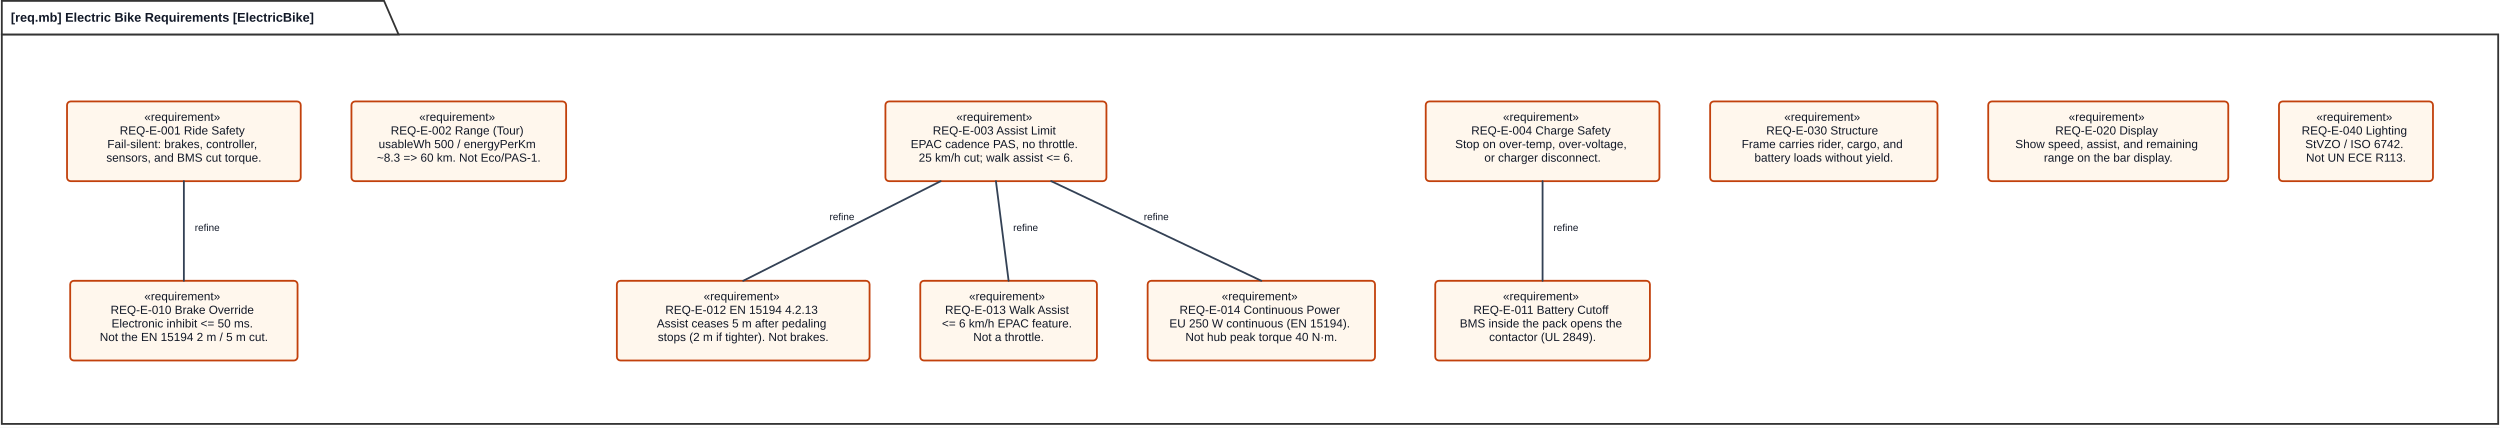
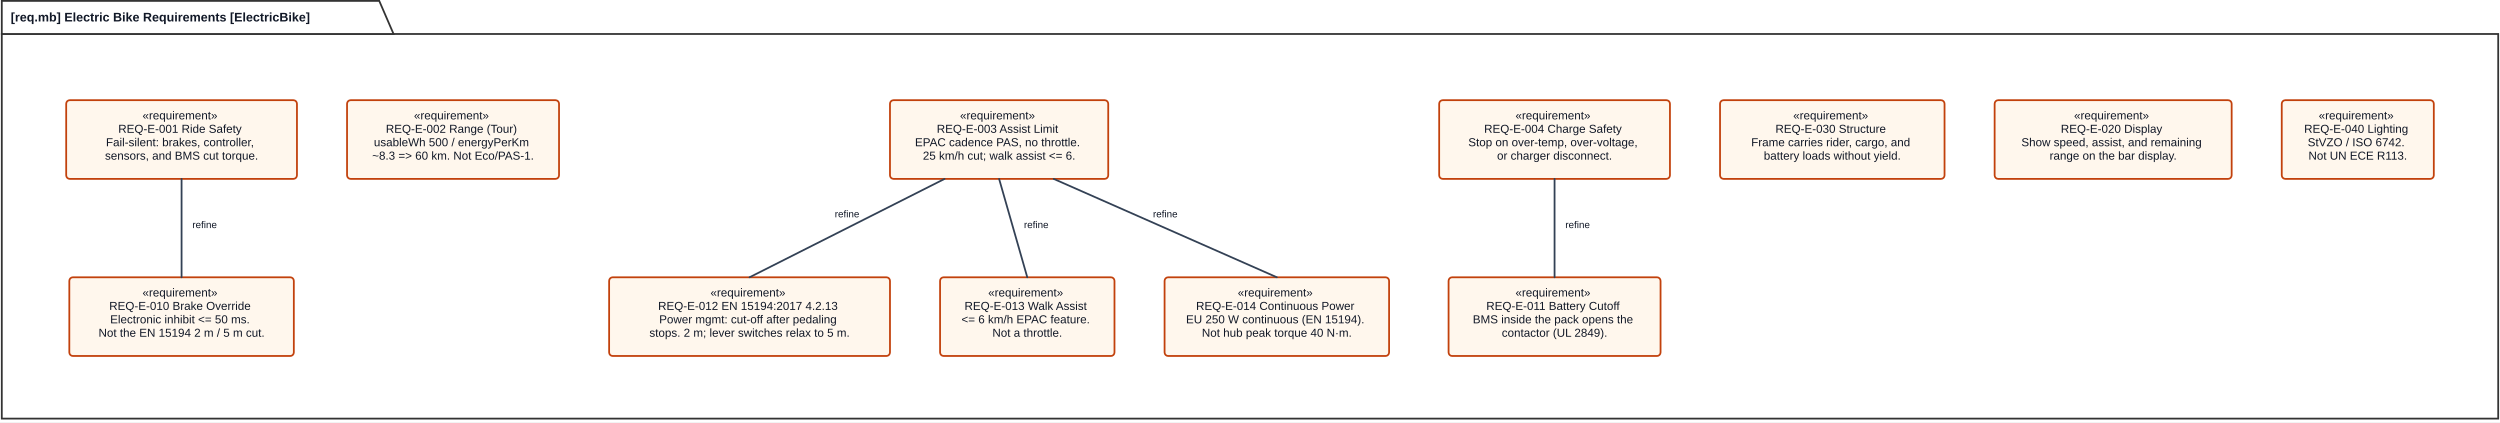
- <svg xmlns="http://www.w3.org/2000/svg" width="2760" height="472" viewBox="0 0 2760 472">
+ <svg xmlns="http://www.w3.org/2000/svg" width="2795" height="472" viewBox="0 0 2795 472">
  <defs>
    <style>text{font-family:Arial,Helvetica,sans-serif;fill:#111827}.label{font-size:13px}.small{font-size:11px}.header{font-size:14px;font-weight:600}</style>
    <marker id="arrow" markerWidth="8" markerHeight="6" refX="8" refY="3" orient="auto">
      <polygon points="0 0,8 3,0 6" fill="#1D4ED8" />
    </marker>
    <marker id="arrow-dark" markerWidth="8" markerHeight="6" refX="8" refY="3" orient="auto">
      <polygon points="0 0,8 3,0 6" fill="#334155" />
    </marker>
    <marker id="composition" markerWidth="12" markerHeight="12" refX="0" refY="6" orient="auto" markerUnits="strokeWidth">
      <polygon points="0 6,6 0,12 6,6 12" fill="#111827" stroke="#111827" />
    </marker>
  </defs>
-   <rect x="0" y="0" width="2760" height="472" fill="#FFFFFF" />
-   <rect x="2" y="38" width="2756" height="430" fill="none" stroke="#333333" stroke-width="2" />
+   <rect x="0" y="0" width="2795" height="472" fill="#FFFFFF" />
+   <rect x="2" y="38" width="2791" height="430" fill="none" stroke="#333333" stroke-width="2" />
  <path d="M 2 1 H 424 L 440 38 H 2 Z" fill="#FFFFFF" stroke="#333333" stroke-width="2" />
  <text class="header" x="12" y="24">[req.mb] Electric Bike Requirements [ElectricBike]</text>
-   <rect x="2" y="38" width="2756" height="432" fill="none" stroke="#333333" stroke-width="0" />
+   <rect x="2" y="38" width="2791" height="432" fill="none" stroke="#333333" stroke-width="0" />
  <g transform="translate(2,40)">
    <rect id="rideSafetyRequirement" x="72" y="72" width="258" height="88" rx="4" fill="#FFF7ED" stroke="#C2410C" stroke-width="2" />
    <text class="label" text-anchor="middle">
      <tspan x="201" y="93.5">«requirement»</tspan>
      <tspan x="201" dy="15">REQ-E-001 Ride Safety</tspan>
      <tspan x="201" dy="15">Fail-silent: brakes, controller,</tspan>
      <tspan x="201" dy="15">sensors, and BMS cut torque.</tspan>
    </text>
    <rect id="rangeRequirement" x="386" y="72" width="237" height="88" rx="4" fill="#FFF7ED" stroke="#C2410C" stroke-width="2" />
    <text class="label" text-anchor="middle">
      <tspan x="504.5" y="93.5">«requirement»</tspan>
      <tspan x="504.5" dy="15">REQ-E-002 Range (Tour)</tspan>
      <tspan x="504.5" dy="15">usableWh 500 / energyPerKm</tspan>
      <tspan x="504.5" dy="15">~8.3 =&gt; 60 km. Not Eco/PAS-1.</tspan>
    </text>
-     <rect id="assistLimitRequirement" x="975.5" y="72" width="244" height="88" rx="4" fill="#FFF7ED" stroke="#C2410C" stroke-width="2" />
+     <rect id="assistLimitRequirement" x="993" y="72" width="244" height="88" rx="4" fill="#FFF7ED" stroke="#C2410C" stroke-width="2" />
    <text class="label" text-anchor="middle">
-       <tspan x="1097.5" y="93.5">«requirement»</tspan>
-       <tspan x="1097.5" dy="15">REQ-E-003 Assist Limit</tspan>
-       <tspan x="1097.5" dy="15">EPAC cadence PAS, no throttle.</tspan>
-       <tspan x="1097.5" dy="15">25 km/h cut; walk assist &lt;= 6.</tspan>
+       <tspan x="1115" y="93.5">«requirement»</tspan>
+       <tspan x="1115" dy="15">REQ-E-003 Assist Limit</tspan>
+       <tspan x="1115" dy="15">EPAC cadence PAS, no throttle.</tspan>
+       <tspan x="1115" dy="15">25 km/h cut; walk assist &lt;= 6.</tspan>
    </text>
-     <rect id="chargeSafetyRequirement" x="1572" y="72" width="258" height="88" rx="4" fill="#FFF7ED" stroke="#C2410C" stroke-width="2" />
+     <rect id="chargeSafetyRequirement" x="1607" y="72" width="258" height="88" rx="4" fill="#FFF7ED" stroke="#C2410C" stroke-width="2" />
    <text class="label" text-anchor="middle">
-       <tspan x="1701" y="93.5">«requirement»</tspan>
-       <tspan x="1701" dy="15">REQ-E-004 Charge Safety</tspan>
-       <tspan x="1701" dy="15">Stop on over-temp, over-voltage,</tspan>
-       <tspan x="1701" dy="15">or charger disconnect.</tspan>
+       <tspan x="1736" y="93.5">«requirement»</tspan>
+       <tspan x="1736" dy="15">REQ-E-004 Charge Safety</tspan>
+       <tspan x="1736" dy="15">Stop on over-temp, over-voltage,</tspan>
+       <tspan x="1736" dy="15">or charger disconnect.</tspan>
    </text>
-     <rect id="structuralRequirement" x="1886" y="72" width="251" height="88" rx="4" fill="#FFF7ED" stroke="#C2410C" stroke-width="2" />
+     <rect id="structuralRequirement" x="1921" y="72" width="251" height="88" rx="4" fill="#FFF7ED" stroke="#C2410C" stroke-width="2" />
    <text class="label" text-anchor="middle">
-       <tspan x="2011.5" y="93.5">«requirement»</tspan>
-       <tspan x="2011.5" dy="15">REQ-E-030 Structure</tspan>
-       <tspan x="2011.5" dy="15">Frame carries rider, cargo, and</tspan>
-       <tspan x="2011.5" dy="15">battery loads without yield.</tspan>
+       <tspan x="2046.5" y="93.5">«requirement»</tspan>
+       <tspan x="2046.5" dy="15">REQ-E-030 Structure</tspan>
+       <tspan x="2046.5" dy="15">Frame carries rider, cargo, and</tspan>
+       <tspan x="2046.5" dy="15">battery loads without yield.</tspan>
    </text>
-     <rect id="displayRequirement" x="2193" y="72" width="265" height="88" rx="4" fill="#FFF7ED" stroke="#C2410C" stroke-width="2" />
+     <rect id="displayRequirement" x="2228" y="72" width="265" height="88" rx="4" fill="#FFF7ED" stroke="#C2410C" stroke-width="2" />
    <text class="label" text-anchor="middle">
-       <tspan x="2325.5" y="93.5">«requirement»</tspan>
-       <tspan x="2325.5" dy="15">REQ-E-020 Display</tspan>
-       <tspan x="2325.5" dy="15">Show speed, assist, and remaining</tspan>
-       <tspan x="2325.5" dy="15">range on the bar display.</tspan>
+       <tspan x="2360.5" y="93.5">«requirement»</tspan>
+       <tspan x="2360.5" dy="15">REQ-E-020 Display</tspan>
+       <tspan x="2360.5" dy="15">Show speed, assist, and remaining</tspan>
+       <tspan x="2360.5" dy="15">range on the bar display.</tspan>
    </text>
-     <rect id="lightingRequirement" x="2514" y="72" width="170" height="88" rx="4" fill="#FFF7ED" stroke="#C2410C" stroke-width="2" />
+     <rect id="lightingRequirement" x="2549" y="72" width="170" height="88" rx="4" fill="#FFF7ED" stroke="#C2410C" stroke-width="2" />
    <text class="label" text-anchor="middle">
-       <tspan x="2599" y="93.5">«requirement»</tspan>
-       <tspan x="2599" dy="15">REQ-E-040 Lighting</tspan>
-       <tspan x="2599" dy="15">StVZO / ISO 6742.</tspan>
-       <tspan x="2599" dy="15">Not UN ECE R113.</tspan>
+       <tspan x="2634" y="93.5">«requirement»</tspan>
+       <tspan x="2634" dy="15">REQ-E-040 Lighting</tspan>
+       <tspan x="2634" dy="15">StVZO / ISO 6742.</tspan>
+       <tspan x="2634" dy="15">Not UN ECE R113.</tspan>
    </text>
    <rect id="brakeOverrideRequirement" x="75.5" y="270" width="251" height="88" rx="4" fill="#FFF7ED" stroke="#C2410C" stroke-width="2" />
    <text class="label" text-anchor="middle">
      <tspan x="201" y="291.5">«requirement»</tspan>
      <tspan x="201" dy="15">REQ-E-010 Brake Override</tspan>
      <tspan x="201" dy="15">Electronic inhibit &lt;= 50 ms.</tspan>
      <tspan x="201" dy="15">Not the EN 15194 2 m / 5 m cut.</tspan>
    </text>
-     <rect id="en15194DistanceRequirement" x="679" y="270" width="279" height="88" rx="4" fill="#FFF7ED" stroke="#C2410C" stroke-width="2" />
+     <rect id="en15194DistanceRequirement" x="679" y="270" width="314" height="88" rx="4" fill="#FFF7ED" stroke="#C2410C" stroke-width="2" />
    <text class="label" text-anchor="middle">
-       <tspan x="818.5" y="291.5">«requirement»</tspan>
-       <tspan x="818.5" dy="15">REQ-E-012 EN 15194 4.2.13</tspan>
-       <tspan x="818.5" dy="15">Assist ceases 5 m after pedaling</tspan>
-       <tspan x="818.5" dy="15">stops (2 m if tighter). Not brakes.</tspan>
+       <tspan x="836" y="291.5">«requirement»</tspan>
+       <tspan x="836" dy="15">REQ-E-012 EN 15194:2017 4.2.13</tspan>
+       <tspan x="836" dy="15">Power mgmt: cut-off after pedaling</tspan>
+       <tspan x="836" dy="15">stops. 2 m; lever switches relax to 5 m.</tspan>
    </text>
-     <rect id="batteryCutoffRequirement" x="1582.5" y="270" width="237" height="88" rx="4" fill="#FFF7ED" stroke="#C2410C" stroke-width="2" />
+     <rect id="batteryCutoffRequirement" x="1617.5" y="270" width="237" height="88" rx="4" fill="#FFF7ED" stroke="#C2410C" stroke-width="2" />
    <text class="label" text-anchor="middle">
-       <tspan x="1701" y="291.5">«requirement»</tspan>
-       <tspan x="1701" dy="15">REQ-E-011 Battery Cutoff</tspan>
-       <tspan x="1701" dy="15">BMS inside the pack opens the</tspan>
-       <tspan x="1701" dy="15">contactor (UL 2849).</tspan>
+       <tspan x="1736" y="291.5">«requirement»</tspan>
+       <tspan x="1736" dy="15">REQ-E-011 Battery Cutoff</tspan>
+       <tspan x="1736" dy="15">BMS inside the pack opens the</tspan>
+       <tspan x="1736" dy="15">contactor (UL 2849).</tspan>
    </text>
-     <rect id="walkAssistRequirement" x="1014" y="270" width="195" height="88" rx="4" fill="#FFF7ED" stroke="#C2410C" stroke-width="2" />
+     <rect id="walkAssistRequirement" x="1049" y="270" width="195" height="88" rx="4" fill="#FFF7ED" stroke="#C2410C" stroke-width="2" />
    <text class="label" text-anchor="middle">
-       <tspan x="1111.5" y="291.5">«requirement»</tspan>
-       <tspan x="1111.5" dy="15">REQ-E-013 Walk Assist</tspan>
-       <tspan x="1111.5" dy="15">&lt;= 6 km/h EPAC feature.</tspan>
-       <tspan x="1111.5" dy="15">Not a throttle.</tspan>
+       <tspan x="1146.5" y="291.5">«requirement»</tspan>
+       <tspan x="1146.5" dy="15">REQ-E-013 Walk Assist</tspan>
+       <tspan x="1146.5" dy="15">&lt;= 6 km/h EPAC feature.</tspan>
+       <tspan x="1146.5" dy="15">Not a throttle.</tspan>
    </text>
-     <rect id="continuousPowerRequirement" x="1265" y="270" width="251" height="88" rx="4" fill="#FFF7ED" stroke="#C2410C" stroke-width="2" />
+     <rect id="continuousPowerRequirement" x="1300" y="270" width="251" height="88" rx="4" fill="#FFF7ED" stroke="#C2410C" stroke-width="2" />
    <text class="label" text-anchor="middle">
-       <tspan x="1390.5" y="291.5">«requirement»</tspan>
-       <tspan x="1390.5" dy="15">REQ-E-014 Continuous Power</tspan>
-       <tspan x="1390.5" dy="15">EU 250 W continuous (EN 15194).</tspan>
-       <tspan x="1390.5" dy="15">Not hub peak torque 40 N·m.</tspan>
+       <tspan x="1425.5" y="291.5">«requirement»</tspan>
+       <tspan x="1425.5" dy="15">REQ-E-014 Continuous Power</tspan>
+       <tspan x="1425.5" dy="15">EU 250 W continuous (EN 15194).</tspan>
+       <tspan x="1425.5" dy="15">Not hub peak torque 40 N·m.</tspan>
    </text>
    <path d="M 201,160 L 201,270" fill="none" stroke="#334155" stroke-width="2" stroke-linejoin="round" stroke-linecap="round" />
-     <path d="M 1036.5,160 L 818.5,270" fill="none" stroke="#334155" stroke-width="2" stroke-linejoin="round" stroke-linecap="round" />
-     <path d="M 1097.5,160 L 1111.5,270" fill="none" stroke="#334155" stroke-width="2" stroke-linejoin="round" stroke-linecap="round" />
-     <path d="M 1158.5,160 L 1390.5,270" fill="none" stroke="#334155" stroke-width="2" stroke-linejoin="round" stroke-linecap="round" />
-     <path d="M 1701,160 L 1701,270" fill="none" stroke="#334155" stroke-width="2" stroke-linejoin="round" stroke-linecap="round" />
+     <path d="M 1054,160 L 836,270" fill="none" stroke="#334155" stroke-width="2" stroke-linejoin="round" stroke-linecap="round" />
+     <path d="M 1115,160 L 1146.5,270" fill="none" stroke="#334155" stroke-width="2" stroke-linejoin="round" stroke-linecap="round" />
+     <path d="M 1176,160 L 1425.5,270" fill="none" stroke="#334155" stroke-width="2" stroke-linejoin="round" stroke-linecap="round" />
+     <path d="M 1736,160 L 1736,270" fill="none" stroke="#334155" stroke-width="2" stroke-linejoin="round" stroke-linecap="round" />
    <text class="small" x="213" y="215">refine</text>
-     <text class="small" text-anchor="middle" x="927.5" y="203">refine</text>
-     <text class="small" x="1116.5" y="215">refine</text>
-     <text class="small" text-anchor="middle" x="1274.5" y="203">refine</text>
-     <text class="small" x="1713" y="215">refine</text>
+     <text class="small" text-anchor="middle" x="945" y="203">refine</text>
+     <text class="small" x="1142.75" y="215">refine</text>
+     <text class="small" text-anchor="middle" x="1300.75" y="203">refine</text>
+     <text class="small" x="1748" y="215">refine</text>
  </g>
</svg>
